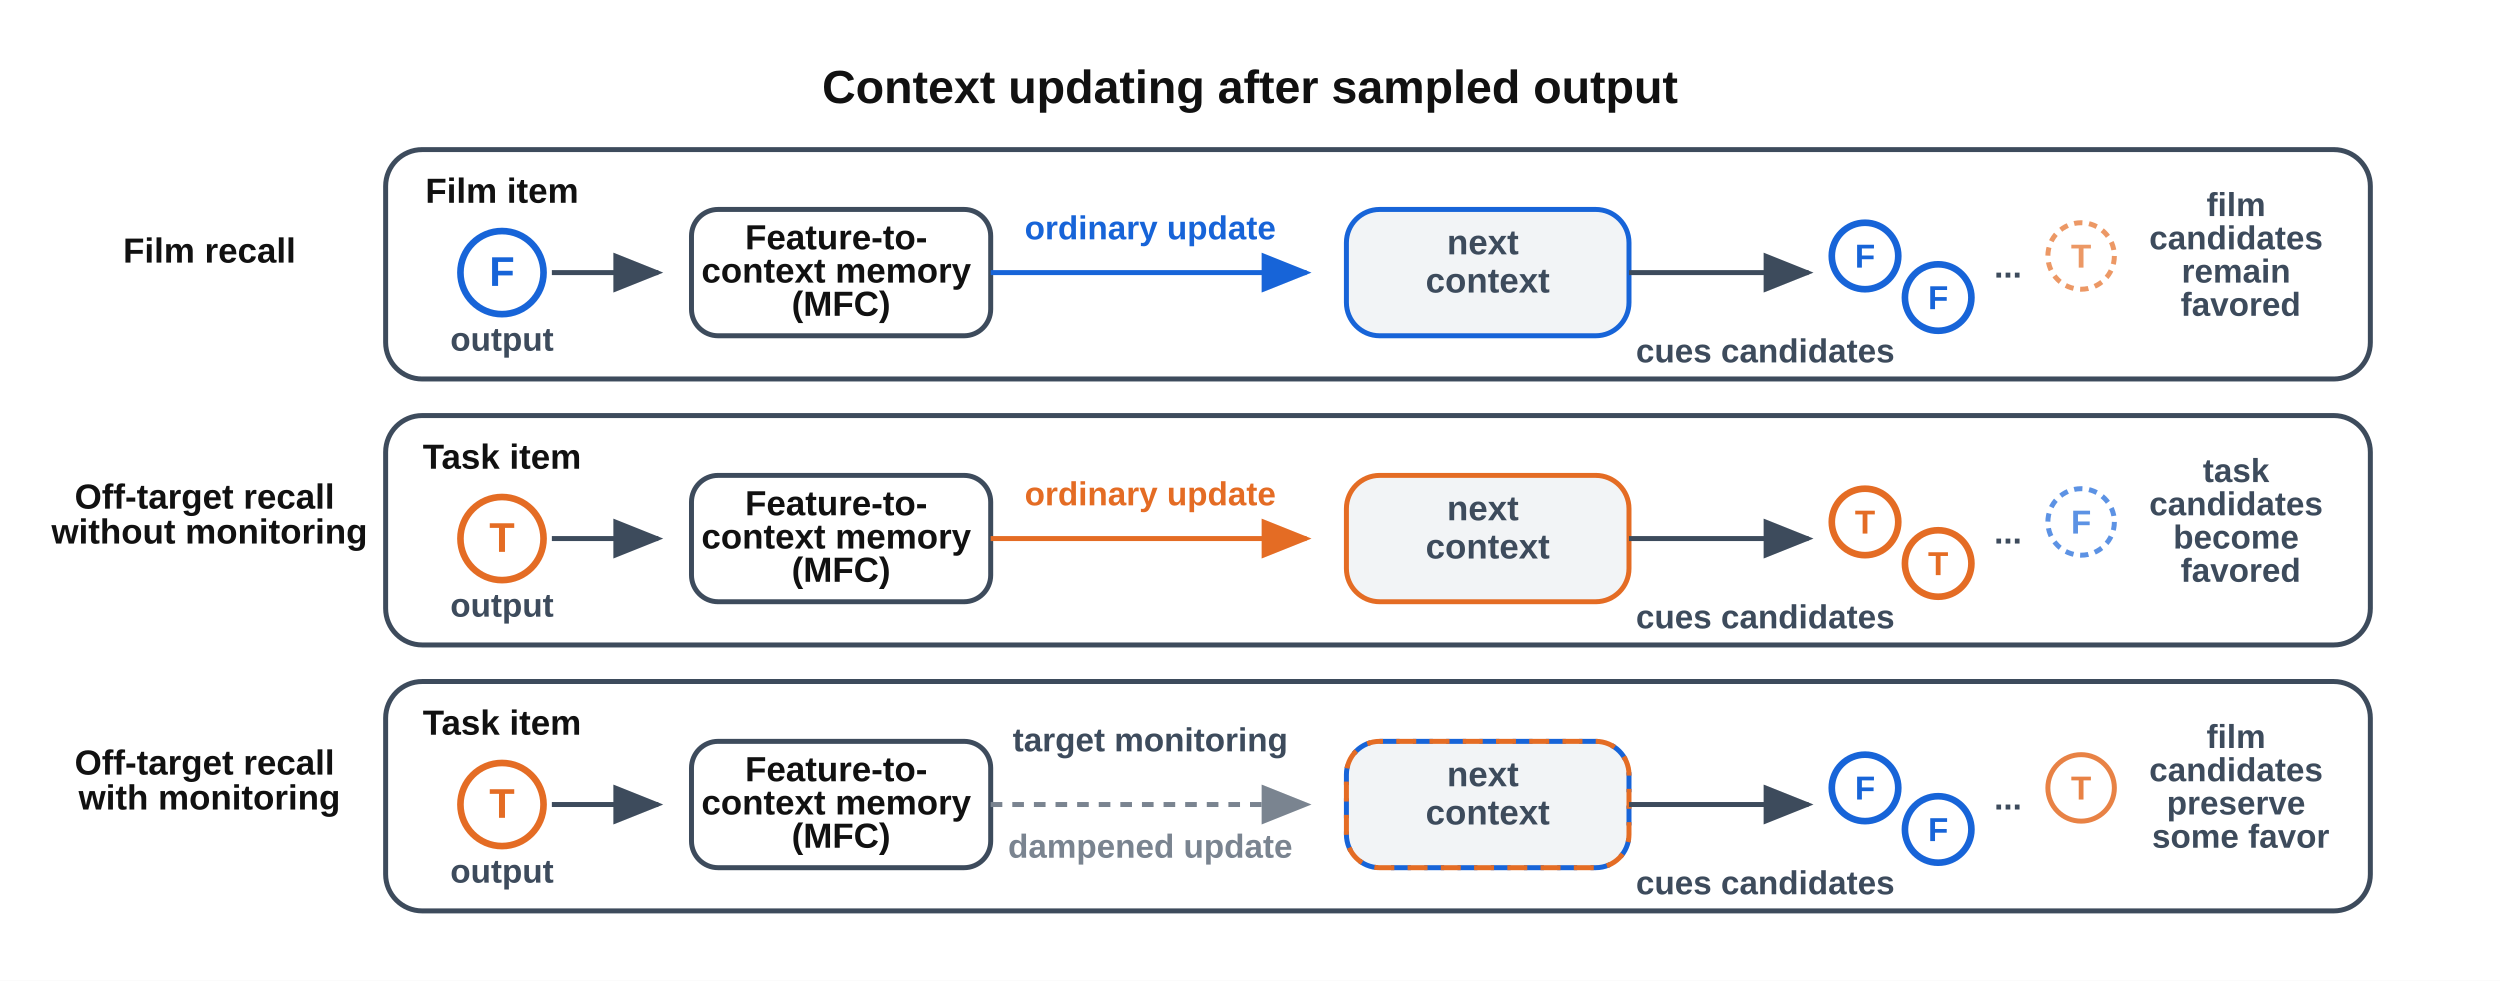
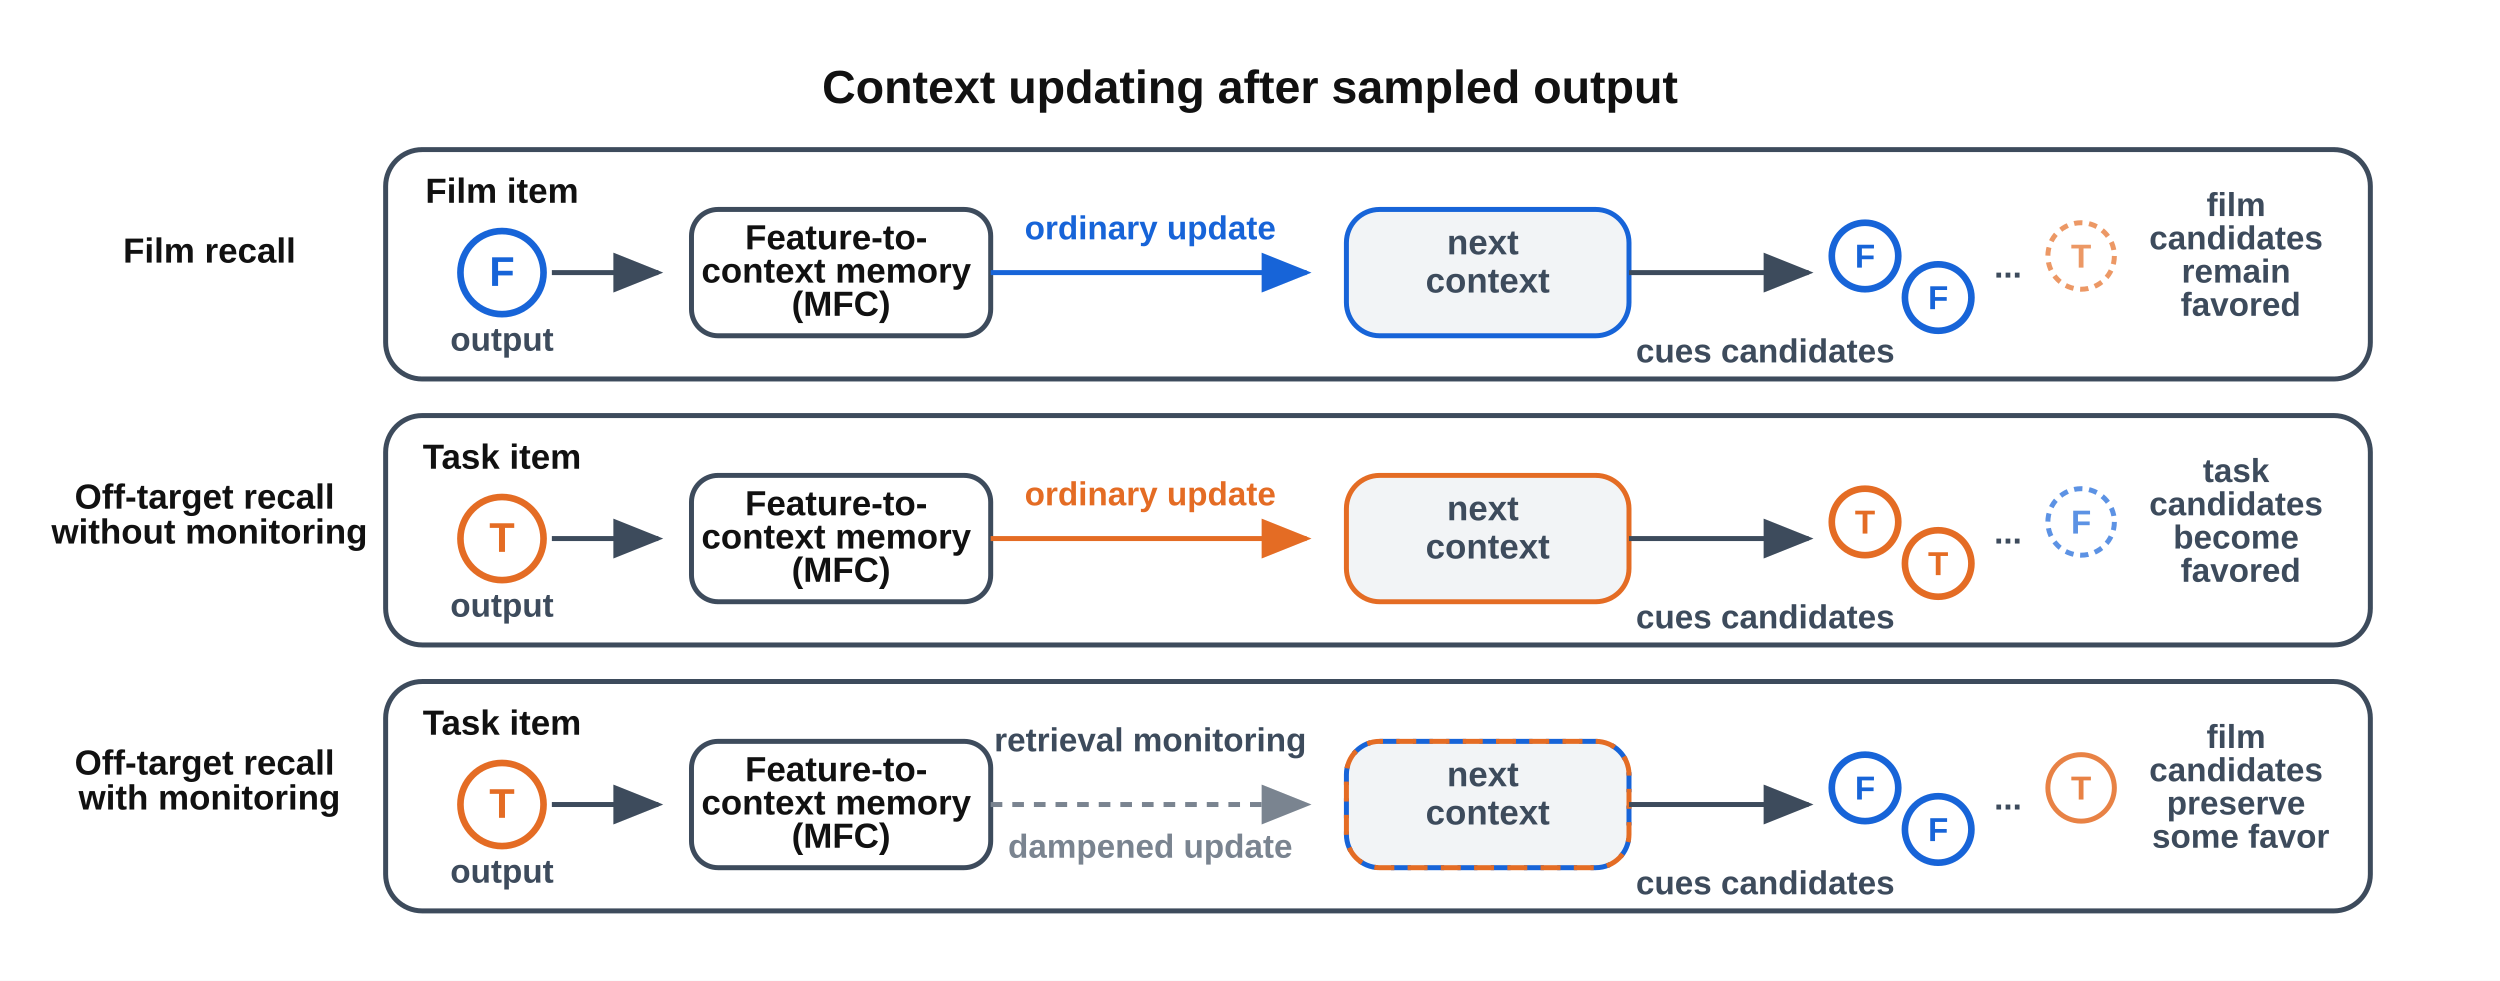
<svg xmlns="http://www.w3.org/2000/svg" viewBox="0 0 1504 590" width="1504" height="590" font-family="Arial, Helvetica, sans-serif">
  <defs>
    <marker id="arrow" markerWidth="10" markerHeight="8" refX="9" refY="4" orient="auto">
      <path d="M0,0 L10,4 L0,8 Z" fill="#3D4B5C" />
    </marker>
    <marker id="arrow-film" markerWidth="10" markerHeight="8" refX="9" refY="4" orient="auto">
      <path d="M0,0 L10,4 L0,8 Z" fill="#1764D8" />
    </marker>
    <marker id="arrow-task" markerWidth="10" markerHeight="8" refX="9" refY="4" orient="auto">
      <path d="M0,0 L10,4 L0,8 Z" fill="#E46C24" />
    </marker>
    <marker id="arrow-gray" markerWidth="10" markerHeight="8" refX="9" refY="4" orient="auto">
      <path d="M0,0 L10,4 L0,8 Z" fill="#7A8490" />
    </marker>
  </defs>
  <rect x="0" y="0" width="1504" height="590" fill="white" />
  <text x="752" y="62" font-size="28" font-weight="700" fill="#111111" text-anchor="middle">
    <tspan x="752" dy="0">Context updating after sampled output</tspan>
  </text>
  <text x="126" y="158" font-size="21" font-weight="700" fill="#111111" text-anchor="middle">
    <tspan x="126" dy="0">Film recall</tspan>
  </text>
  <text x="126" y="306" font-size="21" font-weight="700" fill="#111111" text-anchor="middle">
    <tspan x="126" dy="0">Off-target recall</tspan>
    <tspan x="126" dy="21">without monitoring</tspan>
  </text>
  <text x="126" y="466" font-size="21" font-weight="700" fill="#111111" text-anchor="middle">
    <tspan x="126" dy="0">Off-target recall</tspan>
    <tspan x="126" dy="21">with monitoring</tspan>
  </text>
  <rect x="232" y="90" width="1194" height="138" rx="22" fill="white" stroke="#3D4B5C" stroke-width="3" />
  <rect x="232" y="250" width="1194" height="138" rx="22" fill="white" stroke="#3D4B5C" stroke-width="3" />
  <rect x="232" y="410" width="1194" height="138" rx="22" fill="white" stroke="#3D4B5C" stroke-width="3" />
  <text x="302" y="122" font-size="21" font-weight="700" fill="#111111" text-anchor="middle">
    <tspan x="302" dy="0">Film item</tspan>
  </text>
  <circle cx="302" cy="164" r="25" fill="white" stroke="#1764D8" stroke-width="4" />
  <text x="302" y="172" font-size="25" font-weight="700" fill="#1764D8" text-anchor="middle">
    <tspan x="302" dy="0">F</tspan>
  </text>
  <text x="302" y="211" font-size="20" font-weight="700" fill="#3D4B5C" text-anchor="middle">
    <tspan x="302" dy="0">output</tspan>
  </text>
  <path d="M 332 164 L 396 164" fill="none" stroke="#3D4B5C" stroke-width="3" marker-end="url(#arrow)" />
  <rect x="416" y="126" width="180" height="76" rx="16" fill="white" stroke="#3D4B5C" stroke-width="3" />
  <text x="506" y="150" font-size="21" font-weight="700" fill="#111111" text-anchor="middle">
    <tspan x="506" dy="0">Feature-to-</tspan>
    <tspan x="506" dy="20">context memory</tspan>
    <tspan x="506" dy="20">(MFC)</tspan>
  </text>
  <path d="M 596 164 L 786 164" fill="none" stroke="#1764D8" stroke-width="3" marker-end="url(#arrow-film)" />
  <text x="692" y="144" font-size="20" font-weight="700" fill="#1764D8" text-anchor="middle">
    <tspan x="692" dy="0">ordinary update</tspan>
  </text>
  <rect x="810" y="126" width="170" height="76" rx="20" fill="#F2F4F6" stroke="#1764D8" stroke-width="3" />
  <text x="895" y="153" font-size="21" font-weight="700" fill="#3D4B5C" text-anchor="middle">
    <tspan x="895" dy="0">next</tspan>
    <tspan x="895" dy="23">context</tspan>
  </text>
  <path d="M 980 164 L 1088 164" fill="none" stroke="#3D4B5C" stroke-width="3" marker-end="url(#arrow)" />
  <text x="1062" y="218" font-size="20" font-weight="700" fill="#3D4B5C" text-anchor="middle">
    <tspan x="1062" dy="0">cues candidates</tspan>
  </text>
  <circle cx="1122" cy="154" r="20" fill="white" stroke="#1764D8" stroke-width="4" />
  <text x="1122" y="161" font-size="20" font-weight="700" fill="#1764D8" text-anchor="middle">
    <tspan x="1122" dy="0">F</tspan>
  </text>
  <circle cx="1166" cy="179" r="20" fill="white" stroke="#1764D8" stroke-width="4" />
  <text x="1166" y="186" font-size="20" font-weight="700" fill="#1764D8" text-anchor="middle">
    <tspan x="1166" dy="0">F</tspan>
  </text>
  <text x="1208" y="167" font-size="20" font-weight="700" fill="#3D4B5C" text-anchor="middle">
    <tspan x="1208" dy="0">...</tspan>
  </text>
  <circle cx="1252" cy="154" r="20" fill="white" stroke="#E46C24" stroke-width="3" stroke-dasharray="5 4" opacity="0.70" />
  <text x="1252" y="161" font-size="20" font-weight="700" fill="#E46C24" text-anchor="middle" opacity="0.70">
    <tspan x="1252" dy="0">T</tspan>
  </text>
  <text x="1348" y="130" font-size="20" font-weight="700" fill="#3D4B5C" text-anchor="middle">
    <tspan x="1348" dy="0">film</tspan>
    <tspan x="1348" dy="20">candidates</tspan>
    <tspan x="1348" dy="20">remain</tspan>
    <tspan x="1348" dy="20">favored</tspan>
  </text>
  <text x="302" y="282" font-size="21" font-weight="700" fill="#111111" text-anchor="middle">
    <tspan x="302" dy="0">Task item</tspan>
  </text>
  <circle cx="302" cy="324" r="25" fill="white" stroke="#E46C24" stroke-width="4" />
  <text x="302" y="332" font-size="25" font-weight="700" fill="#E46C24" text-anchor="middle">
    <tspan x="302" dy="0">T</tspan>
  </text>
  <text x="302" y="371" font-size="20" font-weight="700" fill="#3D4B5C" text-anchor="middle">
    <tspan x="302" dy="0">output</tspan>
  </text>
  <path d="M 332 324 L 396 324" fill="none" stroke="#3D4B5C" stroke-width="3" marker-end="url(#arrow)" />
  <rect x="416" y="286" width="180" height="76" rx="16" fill="white" stroke="#3D4B5C" stroke-width="3" />
  <text x="506" y="310" font-size="21" font-weight="700" fill="#111111" text-anchor="middle">
    <tspan x="506" dy="0">Feature-to-</tspan>
    <tspan x="506" dy="20">context memory</tspan>
    <tspan x="506" dy="20">(MFC)</tspan>
  </text>
  <path d="M 596 324 L 786 324" fill="none" stroke="#E46C24" stroke-width="3" marker-end="url(#arrow-task)" />
  <text x="692" y="304" font-size="20" font-weight="700" fill="#E46C24" text-anchor="middle">
    <tspan x="692" dy="0">ordinary update</tspan>
  </text>
  <rect x="810" y="286" width="170" height="76" rx="20" fill="#F2F4F6" stroke="#E46C24" stroke-width="3" />
  <text x="895" y="313" font-size="21" font-weight="700" fill="#3D4B5C" text-anchor="middle">
    <tspan x="895" dy="0">next</tspan>
    <tspan x="895" dy="23">context</tspan>
  </text>
  <path d="M 980 324 L 1088 324" fill="none" stroke="#3D4B5C" stroke-width="3" marker-end="url(#arrow)" />
  <text x="1062" y="378" font-size="20" font-weight="700" fill="#3D4B5C" text-anchor="middle">
    <tspan x="1062" dy="0">cues candidates</tspan>
  </text>
  <circle cx="1122" cy="314" r="20" fill="white" stroke="#E46C24" stroke-width="4" />
  <text x="1122" y="321" font-size="20" font-weight="700" fill="#E46C24" text-anchor="middle">
    <tspan x="1122" dy="0">T</tspan>
  </text>
  <circle cx="1166" cy="339" r="20" fill="white" stroke="#E46C24" stroke-width="4" />
  <text x="1166" y="346" font-size="20" font-weight="700" fill="#E46C24" text-anchor="middle">
    <tspan x="1166" dy="0">T</tspan>
  </text>
  <text x="1208" y="327" font-size="20" font-weight="700" fill="#3D4B5C" text-anchor="middle">
    <tspan x="1208" dy="0">...</tspan>
  </text>
  <circle cx="1252" cy="314" r="20" fill="white" stroke="#1764D8" stroke-width="3" stroke-dasharray="5 4" opacity="0.70" />
  <text x="1252" y="321" font-size="20" font-weight="700" fill="#1764D8" text-anchor="middle" opacity="0.70">
    <tspan x="1252" dy="0">F</tspan>
  </text>
  <text x="1348" y="290" font-size="20" font-weight="700" fill="#3D4B5C" text-anchor="middle">
    <tspan x="1348" dy="0">task</tspan>
    <tspan x="1348" dy="20">candidates</tspan>
    <tspan x="1348" dy="20">become</tspan>
    <tspan x="1348" dy="20">favored</tspan>
  </text>
  <text x="302" y="442" font-size="21" font-weight="700" fill="#111111" text-anchor="middle">
    <tspan x="302" dy="0">Task item</tspan>
  </text>
  <circle cx="302" cy="484" r="25" fill="white" stroke="#E46C24" stroke-width="4" />
  <text x="302" y="492" font-size="25" font-weight="700" fill="#E46C24" text-anchor="middle">
    <tspan x="302" dy="0">T</tspan>
  </text>
  <text x="302" y="531" font-size="20" font-weight="700" fill="#3D4B5C" text-anchor="middle">
    <tspan x="302" dy="0">output</tspan>
  </text>
  <path d="M 332 484 L 396 484" fill="none" stroke="#3D4B5C" stroke-width="3" marker-end="url(#arrow)" />
  <rect x="416" y="446" width="180" height="76" rx="16" fill="white" stroke="#3D4B5C" stroke-width="3" />
  <text x="506" y="470" font-size="21" font-weight="700" fill="#111111" text-anchor="middle">
    <tspan x="506" dy="0">Feature-to-</tspan>
    <tspan x="506" dy="20">context memory</tspan>
    <tspan x="506" dy="20">(MFC)</tspan>
  </text>
  <path d="M 596 484 L 786 484" fill="none" stroke="#7A8490" stroke-width="3" stroke-dasharray="7 6" marker-end="url(#arrow-gray)" />
  <text x="692" y="452" font-size="20" font-weight="700" fill="#3D4B5C" text-anchor="middle">
-     <tspan x="692" dy="0">target monitoring</tspan>
+     <tspan x="692" dy="0">retrieval monitoring</tspan>
  </text>
  <text x="692" y="516" font-size="20" font-weight="700" fill="#7A8490" text-anchor="middle">
    <tspan x="692" dy="0">dampened update</tspan>
  </text>
  <rect x="810" y="446" width="170" height="76" rx="20" fill="#F2F4F6" stroke="#1764D8" stroke-width="3" stroke-dasharray="12 8" />
  <rect x="810" y="446" width="170" height="76" rx="20" fill="none" stroke="#E46C24" stroke-width="3" stroke-dasharray="12 8" stroke-dashoffset="10" />
  <text x="895" y="473" font-size="21" font-weight="700" fill="#3D4B5C" text-anchor="middle">
    <tspan x="895" dy="0">next</tspan>
    <tspan x="895" dy="23">context</tspan>
  </text>
  <path d="M 980 484 L 1088 484" fill="none" stroke="#3D4B5C" stroke-width="3" marker-end="url(#arrow)" />
  <text x="1062" y="538" font-size="20" font-weight="700" fill="#3D4B5C" text-anchor="middle">
    <tspan x="1062" dy="0">cues candidates</tspan>
  </text>
  <circle cx="1122" cy="474" r="20" fill="white" stroke="#1764D8" stroke-width="4" />
  <text x="1122" y="481" font-size="20" font-weight="700" fill="#1764D8" text-anchor="middle">
    <tspan x="1122" dy="0">F</tspan>
  </text>
  <circle cx="1166" cy="499" r="20" fill="white" stroke="#1764D8" stroke-width="4" />
  <text x="1166" y="506" font-size="20" font-weight="700" fill="#1764D8" text-anchor="middle">
    <tspan x="1166" dy="0">F</tspan>
  </text>
  <text x="1208" y="487" font-size="20" font-weight="700" fill="#3D4B5C" text-anchor="middle">
    <tspan x="1208" dy="0">...</tspan>
  </text>
  <circle cx="1252" cy="474" r="20" fill="white" stroke="#E46C24" stroke-width="3" opacity="0.85" />
  <text x="1252" y="481" font-size="20" font-weight="700" fill="#E46C24" text-anchor="middle" opacity="0.85">
    <tspan x="1252" dy="0">T</tspan>
  </text>
  <text x="1348" y="450" font-size="20" font-weight="700" fill="#3D4B5C" text-anchor="middle">
    <tspan x="1348" dy="0">film</tspan>
    <tspan x="1348" dy="20">candidates</tspan>
    <tspan x="1348" dy="20">preserve</tspan>
    <tspan x="1348" dy="20">some favor</tspan>
  </text>
</svg>
